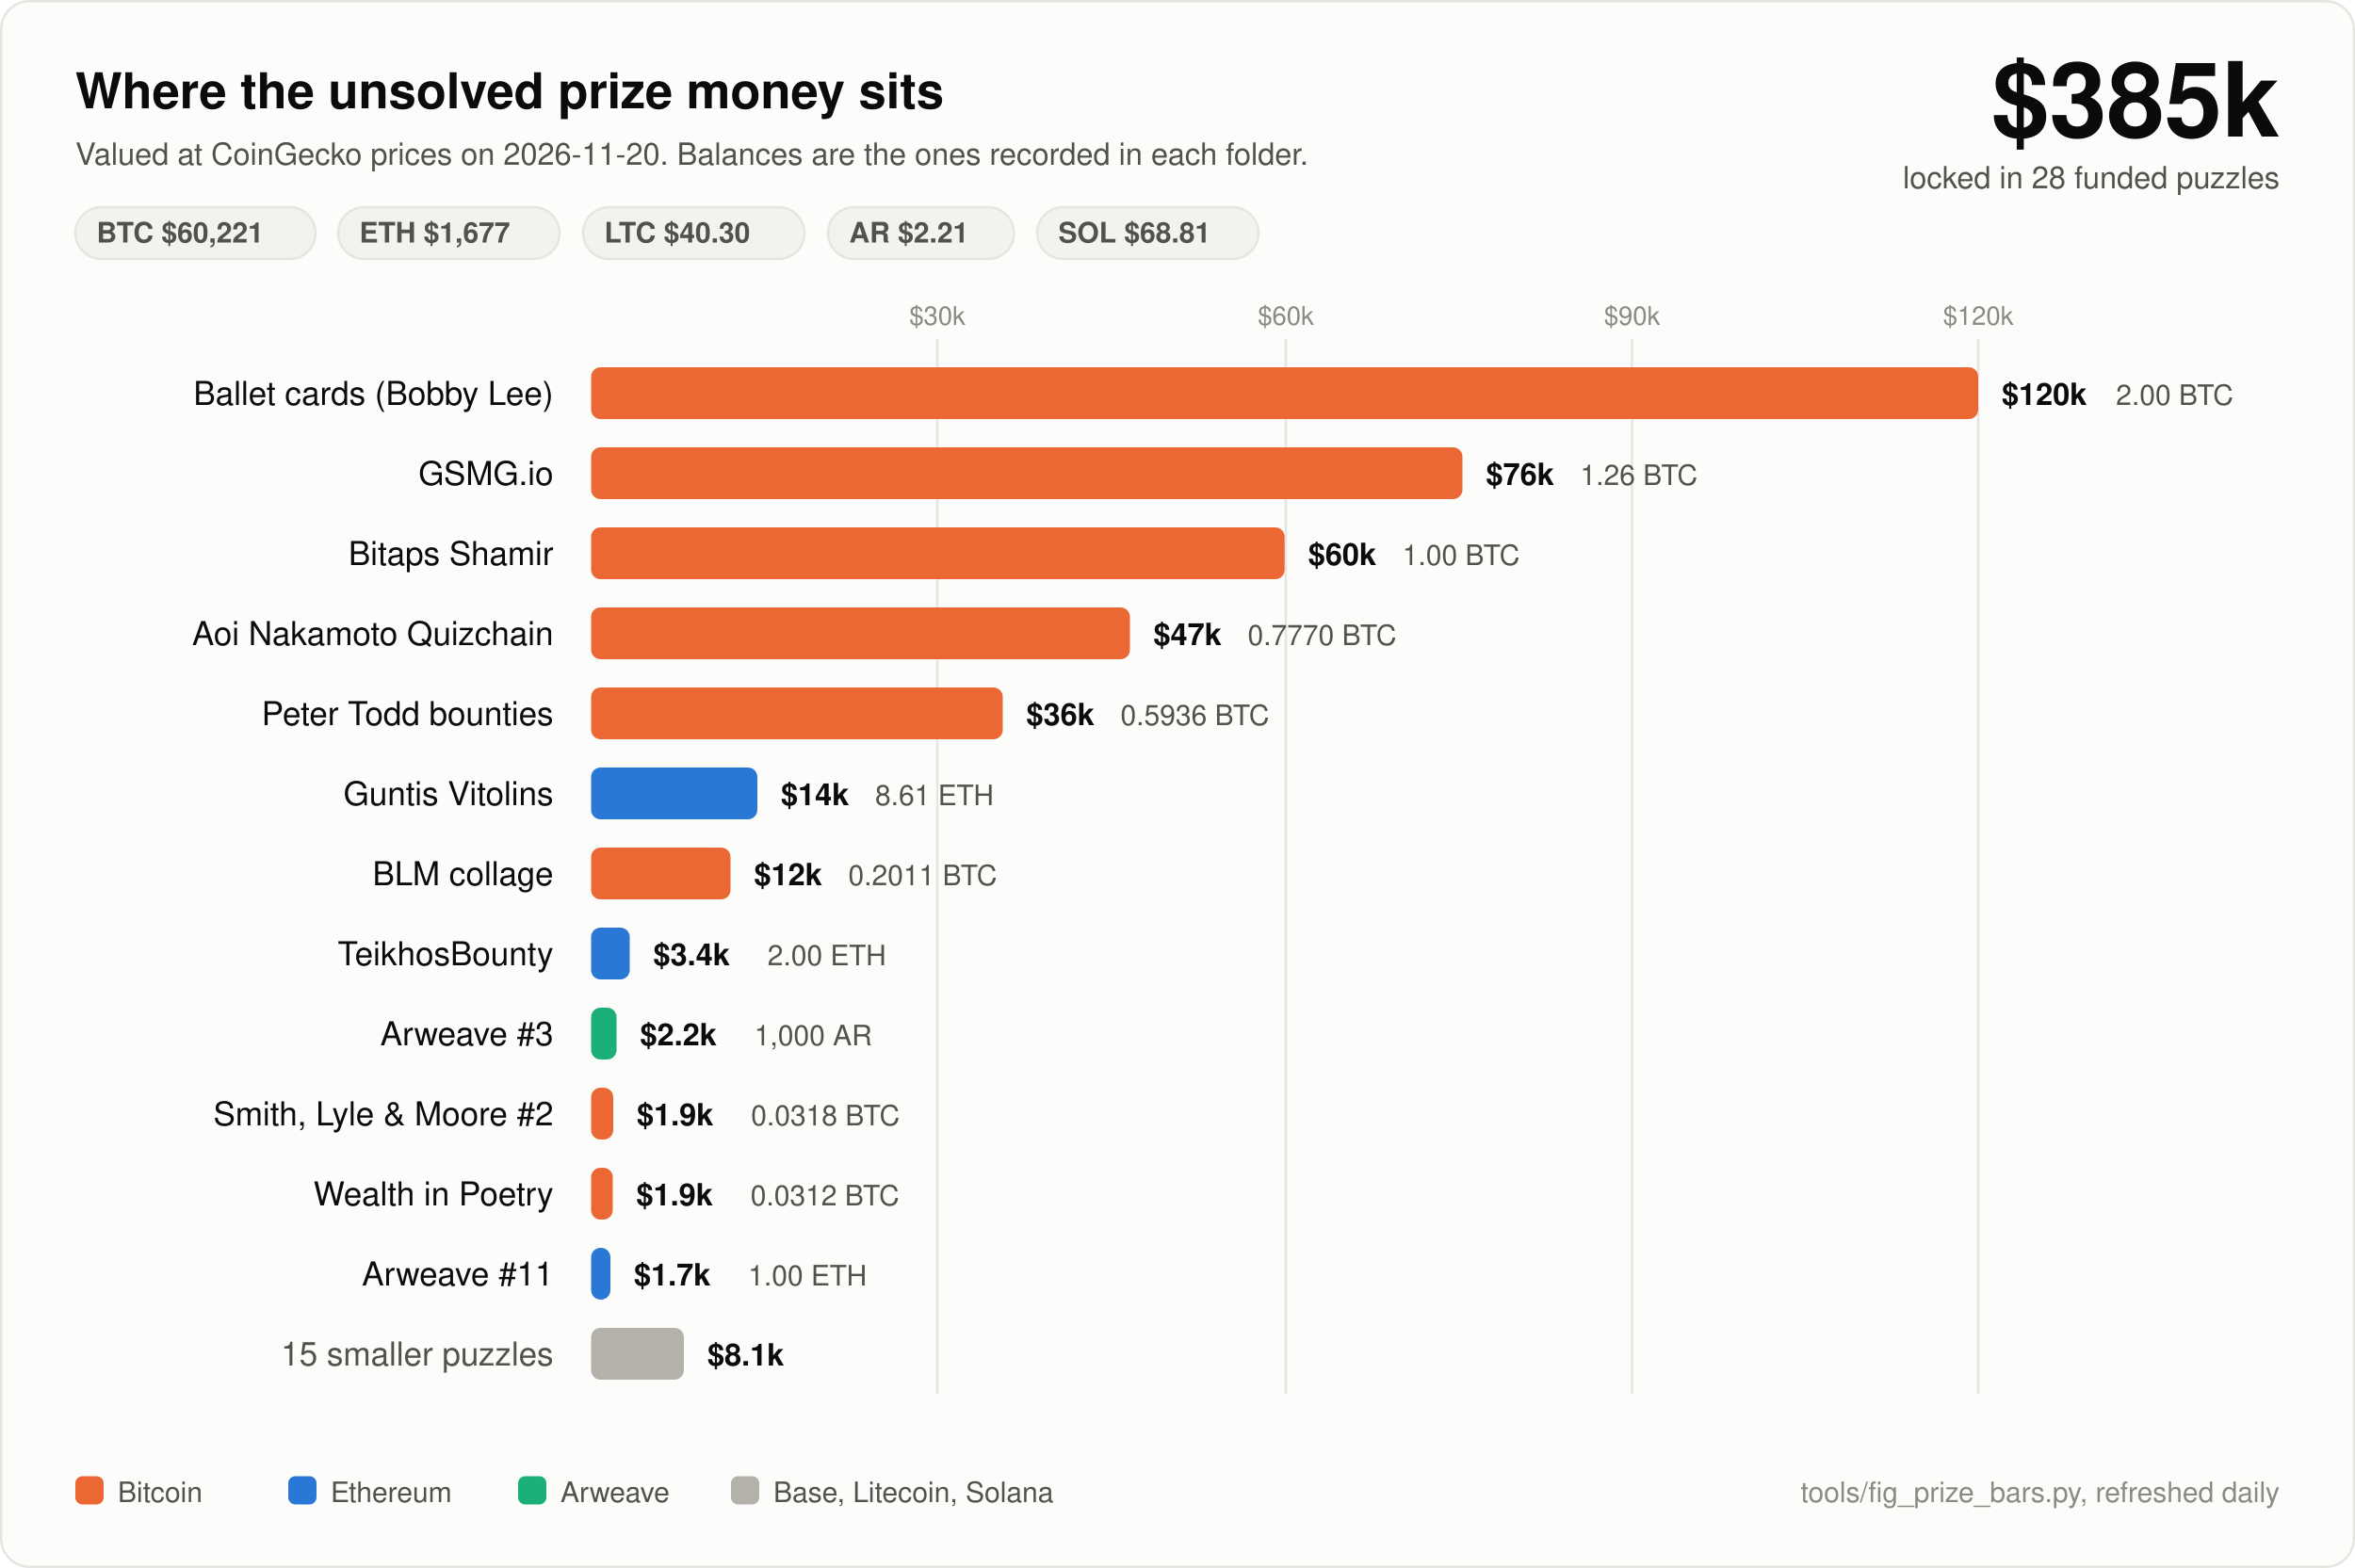
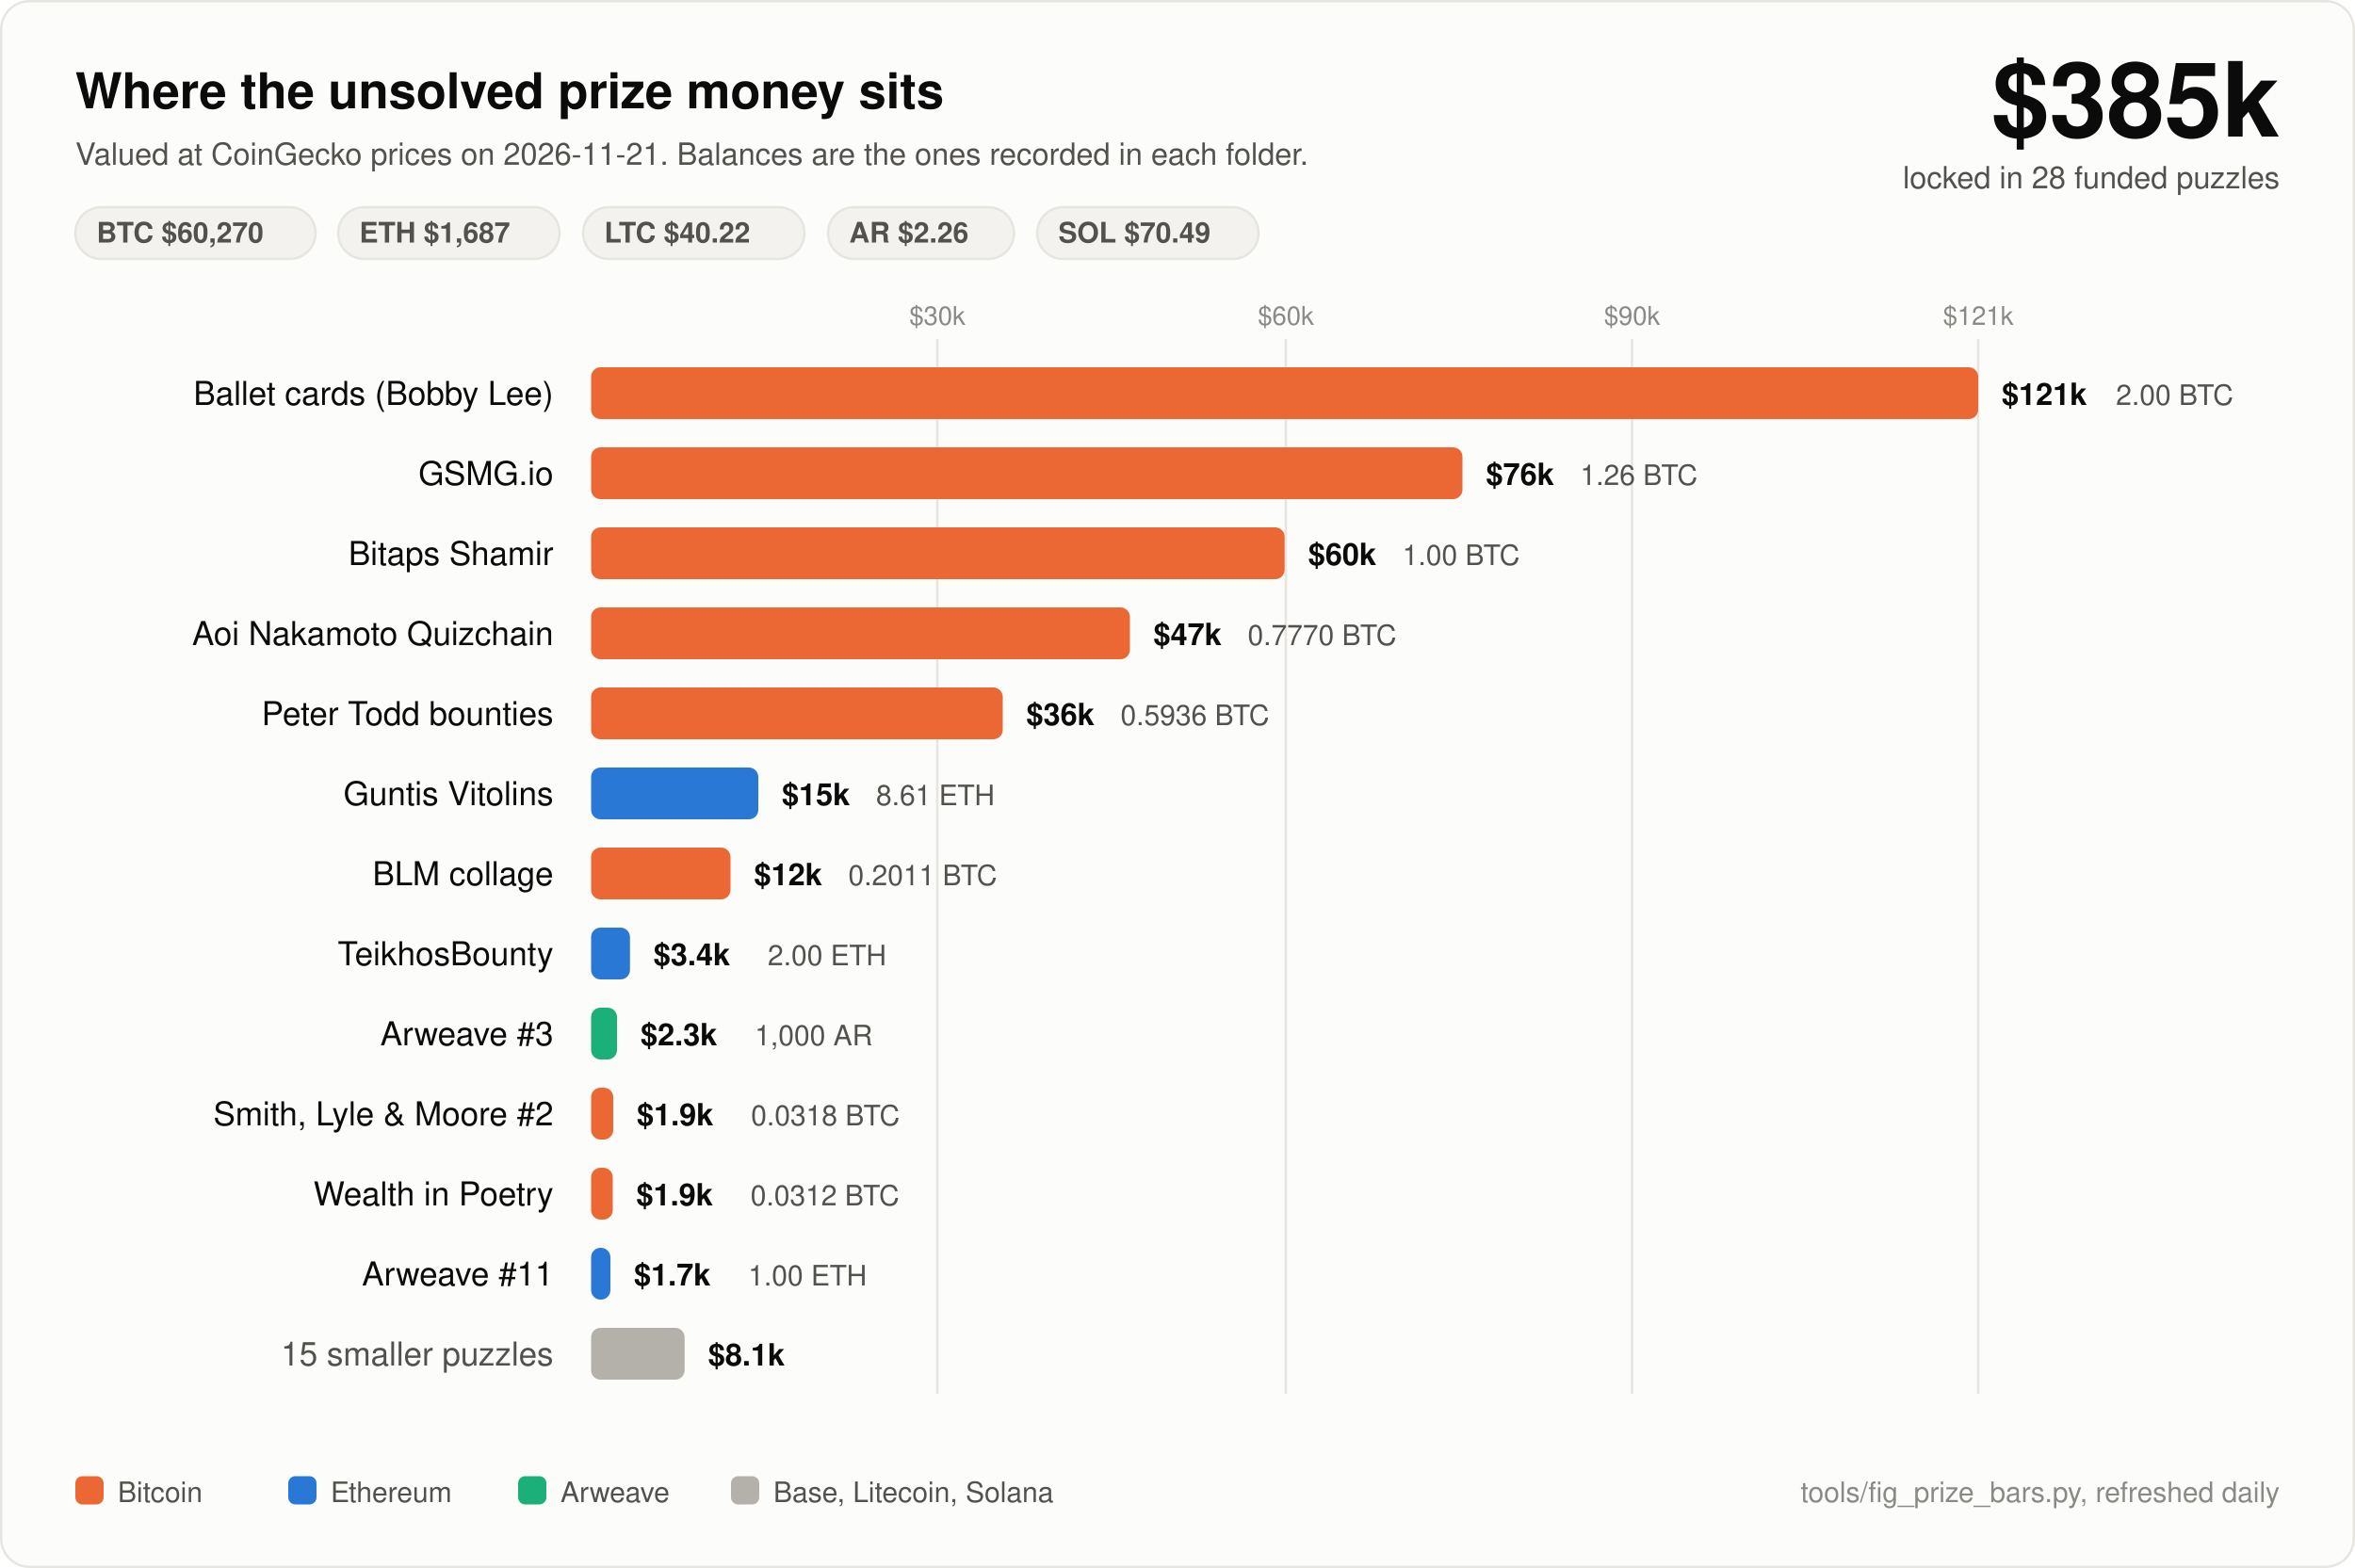
<svg xmlns="http://www.w3.org/2000/svg" width="1000" height="666" viewBox="0 0 1000 666" font-family="ui-sans-serif, -apple-system, Segoe UI, Helvetica, Arial, sans-serif">
  <rect x="0.5" y="0.5" width="999" height="665" rx="12" fill="#fcfcfb" stroke="#e6e5e0" />
  <text x="32" y="46" fill="#0b0b0b" font-size="21" font-weight="700">Where the unsolved prize money sits</text>
-   <text x="32" y="70" fill="#52514e" font-size="13">Valued at CoinGecko prices on 2026-11-20. Balances are the ones recorded in each folder.</text>
+   <text x="32" y="70" fill="#52514e" font-size="13">Valued at CoinGecko prices on 2026-11-21. Balances are the ones recorded in each folder.</text>
  <text x="968" y="58" fill="#0b0b0b" font-size="44" font-weight="700" text-anchor="end">$385k</text>
  <text x="968" y="80" fill="#52514e" font-size="13" text-anchor="end">locked in 28 funded puzzles</text>
  <rect x="32" y="88" width="102" height="22" rx="11" fill="#f3f2ee" stroke="#e6e5e0" />
-   <text x="41" y="103" fill="#52514e" font-size="12" font-weight="600">BTC $60,221</text>
+   <text x="41" y="103" fill="#52514e" font-size="12" font-weight="600">BTC $60,270</text>
  <rect x="143.6" y="88" width="94" height="22" rx="11" fill="#f3f2ee" stroke="#e6e5e0" />
-   <text x="152.6" y="103" fill="#52514e" font-size="12" font-weight="600">ETH $1,677</text>
+   <text x="152.6" y="103" fill="#52514e" font-size="12" font-weight="600">ETH $1,687</text>
  <rect x="247.6" y="88" width="94" height="22" rx="11" fill="#f3f2ee" stroke="#e6e5e0" />
-   <text x="256.6" y="103" fill="#52514e" font-size="12" font-weight="600">LTC $40.30</text>
+   <text x="256.6" y="103" fill="#52514e" font-size="12" font-weight="600">LTC $40.22</text>
  <rect x="351.6" y="88" width="79" height="22" rx="11" fill="#f3f2ee" stroke="#e6e5e0" />
-   <text x="360.6" y="103" fill="#52514e" font-size="12" font-weight="600">AR $2.21</text>
+   <text x="360.6" y="103" fill="#52514e" font-size="12" font-weight="600">AR $2.26</text>
  <rect x="440.4" y="88" width="94" height="22" rx="11" fill="#f3f2ee" stroke="#e6e5e0" />
-   <text x="449.4" y="103" fill="#52514e" font-size="12" font-weight="600">SOL $68.81</text>
+   <text x="449.4" y="103" fill="#52514e" font-size="12" font-weight="600">SOL $70.49</text>
  <line x1="398" y1="144" x2="398" y2="592" stroke="#e6e5e0" stroke-width="1" />
  <text x="398" y="138" fill="#8a8985" font-size="11" text-anchor="middle">$30k</text>
  <line x1="546" y1="144" x2="546" y2="592" stroke="#e6e5e0" stroke-width="1" />
  <text x="546" y="138" fill="#8a8985" font-size="11" text-anchor="middle">$60k</text>
  <line x1="693" y1="144" x2="693" y2="592" stroke="#e6e5e0" stroke-width="1" />
  <text x="693" y="138" fill="#8a8985" font-size="11" text-anchor="middle">$90k</text>
  <line x1="840" y1="144" x2="840" y2="592" stroke="#e6e5e0" stroke-width="1" />
-   <text x="840" y="138" fill="#8a8985" font-size="11" text-anchor="middle">$120k</text>
+   <text x="840" y="138" fill="#8a8985" font-size="11" text-anchor="middle">$121k</text>
  <text x="235" y="172" fill="#0b0b0b" font-size="14" text-anchor="end">Ballet cards (Bobby Lee)</text>
  <rect x="251" y="156" width="589.0" height="22" rx="4" fill="#eb6834" />
-   <text x="850.0" y="172" fill="#0b0b0b" font-size="13" font-weight="600">$120k</text>
+   <text x="850.0" y="172" fill="#0b0b0b" font-size="13" font-weight="600">$121k</text>
  <text x="898.5" y="172" fill="#52514e" font-size="12">2.00 BTC</text>
  <text x="235" y="206" fill="#0b0b0b" font-size="14" text-anchor="end">GSMG.io</text>
  <rect x="251" y="190" width="370.0" height="22" rx="4" fill="#eb6834" />
  <text x="631.0" y="206" fill="#0b0b0b" font-size="13" font-weight="600">$76k</text>
  <text x="671.0" y="206" fill="#52514e" font-size="12">1.26 BTC</text>
  <text x="235" y="240" fill="#0b0b0b" font-size="14" text-anchor="end">Bitaps Shamir</text>
  <rect x="251" y="224" width="294.5" height="22" rx="4" fill="#eb6834" />
  <text x="555.5" y="240" fill="#0b0b0b" font-size="13" font-weight="600">$60k</text>
  <text x="595.5" y="240" fill="#52514e" font-size="12">1.00 BTC</text>
  <text x="235" y="274" fill="#0b0b0b" font-size="14" text-anchor="end">Aoi Nakamoto Quizchain</text>
  <rect x="251" y="258" width="228.8" height="22" rx="4" fill="#eb6834" />
  <text x="489.8" y="274" fill="#0b0b0b" font-size="13" font-weight="600">$47k</text>
  <text x="529.8" y="274" fill="#52514e" font-size="12">0.7770 BTC</text>
  <text x="235" y="308" fill="#0b0b0b" font-size="14" text-anchor="end">Peter Todd bounties</text>
  <rect x="251" y="292" width="174.8" height="22" rx="4" fill="#eb6834" />
  <text x="435.8" y="308" fill="#0b0b0b" font-size="13" font-weight="600">$36k</text>
  <text x="475.8" y="308" fill="#52514e" font-size="12">0.5936 BTC</text>
  <text x="235" y="342" fill="#0b0b0b" font-size="14" text-anchor="end">Guntis Vitolins</text>
-   <rect x="251" y="326" width="70.6" height="22" rx="4" fill="#2a78d6" />
-   <text x="331.6" y="342" fill="#0b0b0b" font-size="13" font-weight="600">$14k</text>
-   <text x="371.6" y="342" fill="#52514e" font-size="12">8.61 ETH</text>
+   <rect x="251" y="326" width="71.0" height="22" rx="4" fill="#2a78d6" />
+   <text x="332.0" y="342" fill="#0b0b0b" font-size="13" font-weight="600">$15k</text>
+   <text x="372.0" y="342" fill="#52514e" font-size="12">8.61 ETH</text>
  <text x="235" y="376" fill="#0b0b0b" font-size="14" text-anchor="end">BLM collage</text>
  <rect x="251" y="360" width="59.2" height="22" rx="4" fill="#eb6834" />
  <text x="320.2" y="376" fill="#0b0b0b" font-size="13" font-weight="600">$12k</text>
  <text x="360.2" y="376" fill="#52514e" font-size="12">0.2011 BTC</text>
  <text x="235" y="410" fill="#0b0b0b" font-size="14" text-anchor="end">TeikhosBounty</text>
-   <rect x="251" y="394" width="16.4" height="22" rx="4" fill="#2a78d6" />
-   <text x="277.4" y="410" fill="#0b0b0b" font-size="13" font-weight="600">$3.4k</text>
-   <text x="325.9" y="410" fill="#52514e" font-size="12">2.00 ETH</text>
+   <rect x="251" y="394" width="16.5" height="22" rx="4" fill="#2a78d6" />
+   <text x="277.5" y="410" fill="#0b0b0b" font-size="13" font-weight="600">$3.4k</text>
+   <text x="326.0" y="410" fill="#52514e" font-size="12">2.00 ETH</text>
  <text x="235" y="444" fill="#0b0b0b" font-size="14" text-anchor="end">Arweave #3</text>
-   <rect x="251" y="428" width="10.8" height="22" rx="4" fill="#1baf7a" />
-   <text x="271.8" y="444" fill="#0b0b0b" font-size="13" font-weight="600">$2.2k</text>
-   <text x="320.3" y="444" fill="#52514e" font-size="12">1,000 AR</text>
+   <rect x="251" y="428" width="11.0" height="22" rx="4" fill="#1baf7a" />
+   <text x="272.0" y="444" fill="#0b0b0b" font-size="13" font-weight="600">$2.3k</text>
+   <text x="320.5" y="444" fill="#52514e" font-size="12">1,000 AR</text>
  <text x="235" y="478" fill="#0b0b0b" font-size="14" text-anchor="end">Smith, Lyle &amp; Moore #2</text>
  <rect x="251" y="462" width="9.4" height="22" rx="4" fill="#eb6834" />
  <text x="270.4" y="478" fill="#0b0b0b" font-size="13" font-weight="600">$1.9k</text>
  <text x="318.9" y="478" fill="#52514e" font-size="12">0.0318 BTC</text>
  <text x="235" y="512" fill="#0b0b0b" font-size="14" text-anchor="end">Wealth in Poetry</text>
  <rect x="251" y="496" width="9.2" height="22" rx="4" fill="#eb6834" />
  <text x="270.2" y="512" fill="#0b0b0b" font-size="13" font-weight="600">$1.9k</text>
  <text x="318.7" y="512" fill="#52514e" font-size="12">0.0312 BTC</text>
  <text x="235" y="546" fill="#0b0b0b" font-size="14" text-anchor="end">Arweave #11</text>
  <rect x="251" y="530" width="8.2" height="22" rx="4" fill="#2a78d6" />
  <text x="269.2" y="546" fill="#0b0b0b" font-size="13" font-weight="600">$1.7k</text>
  <text x="317.7" y="546" fill="#52514e" font-size="12">1.00 ETH</text>
  <text x="235" y="580" fill="#52514e" font-size="14" text-anchor="end">15 smaller puzzles</text>
-   <rect x="251" y="564" width="39.4" height="22" rx="4" fill="#b3b1aa" />
-   <text x="300.4" y="580" fill="#0b0b0b" font-size="13" font-weight="600">$8.1k</text>
+   <rect x="251" y="564" width="39.7" height="22" rx="4" fill="#b3b1aa" />
+   <text x="300.7" y="580" fill="#0b0b0b" font-size="13" font-weight="600">$8.1k</text>
  <rect x="32" y="627" width="12" height="12" rx="3" fill="#eb6834" />
  <text x="50" y="638" fill="#52514e" font-size="12">Bitcoin</text>
  <rect x="122.4" y="627" width="12" height="12" rx="3" fill="#2a78d6" />
  <text x="140.4" y="638" fill="#52514e" font-size="12">Ethereum</text>
  <rect x="220.0" y="627" width="12" height="12" rx="3" fill="#1baf7a" />
  <text x="238.0" y="638" fill="#52514e" font-size="12">Arweave</text>
  <rect x="310.4" y="627" width="12" height="12" rx="3" fill="#b3b1aa" />
  <text x="328.4" y="638" fill="#52514e" font-size="12">Base, Litecoin, Solana</text>
  <text x="968" y="638" fill="#8a8985" font-size="12" text-anchor="end">tools/fig_prize_bars.py, refreshed daily</text>
</svg>
